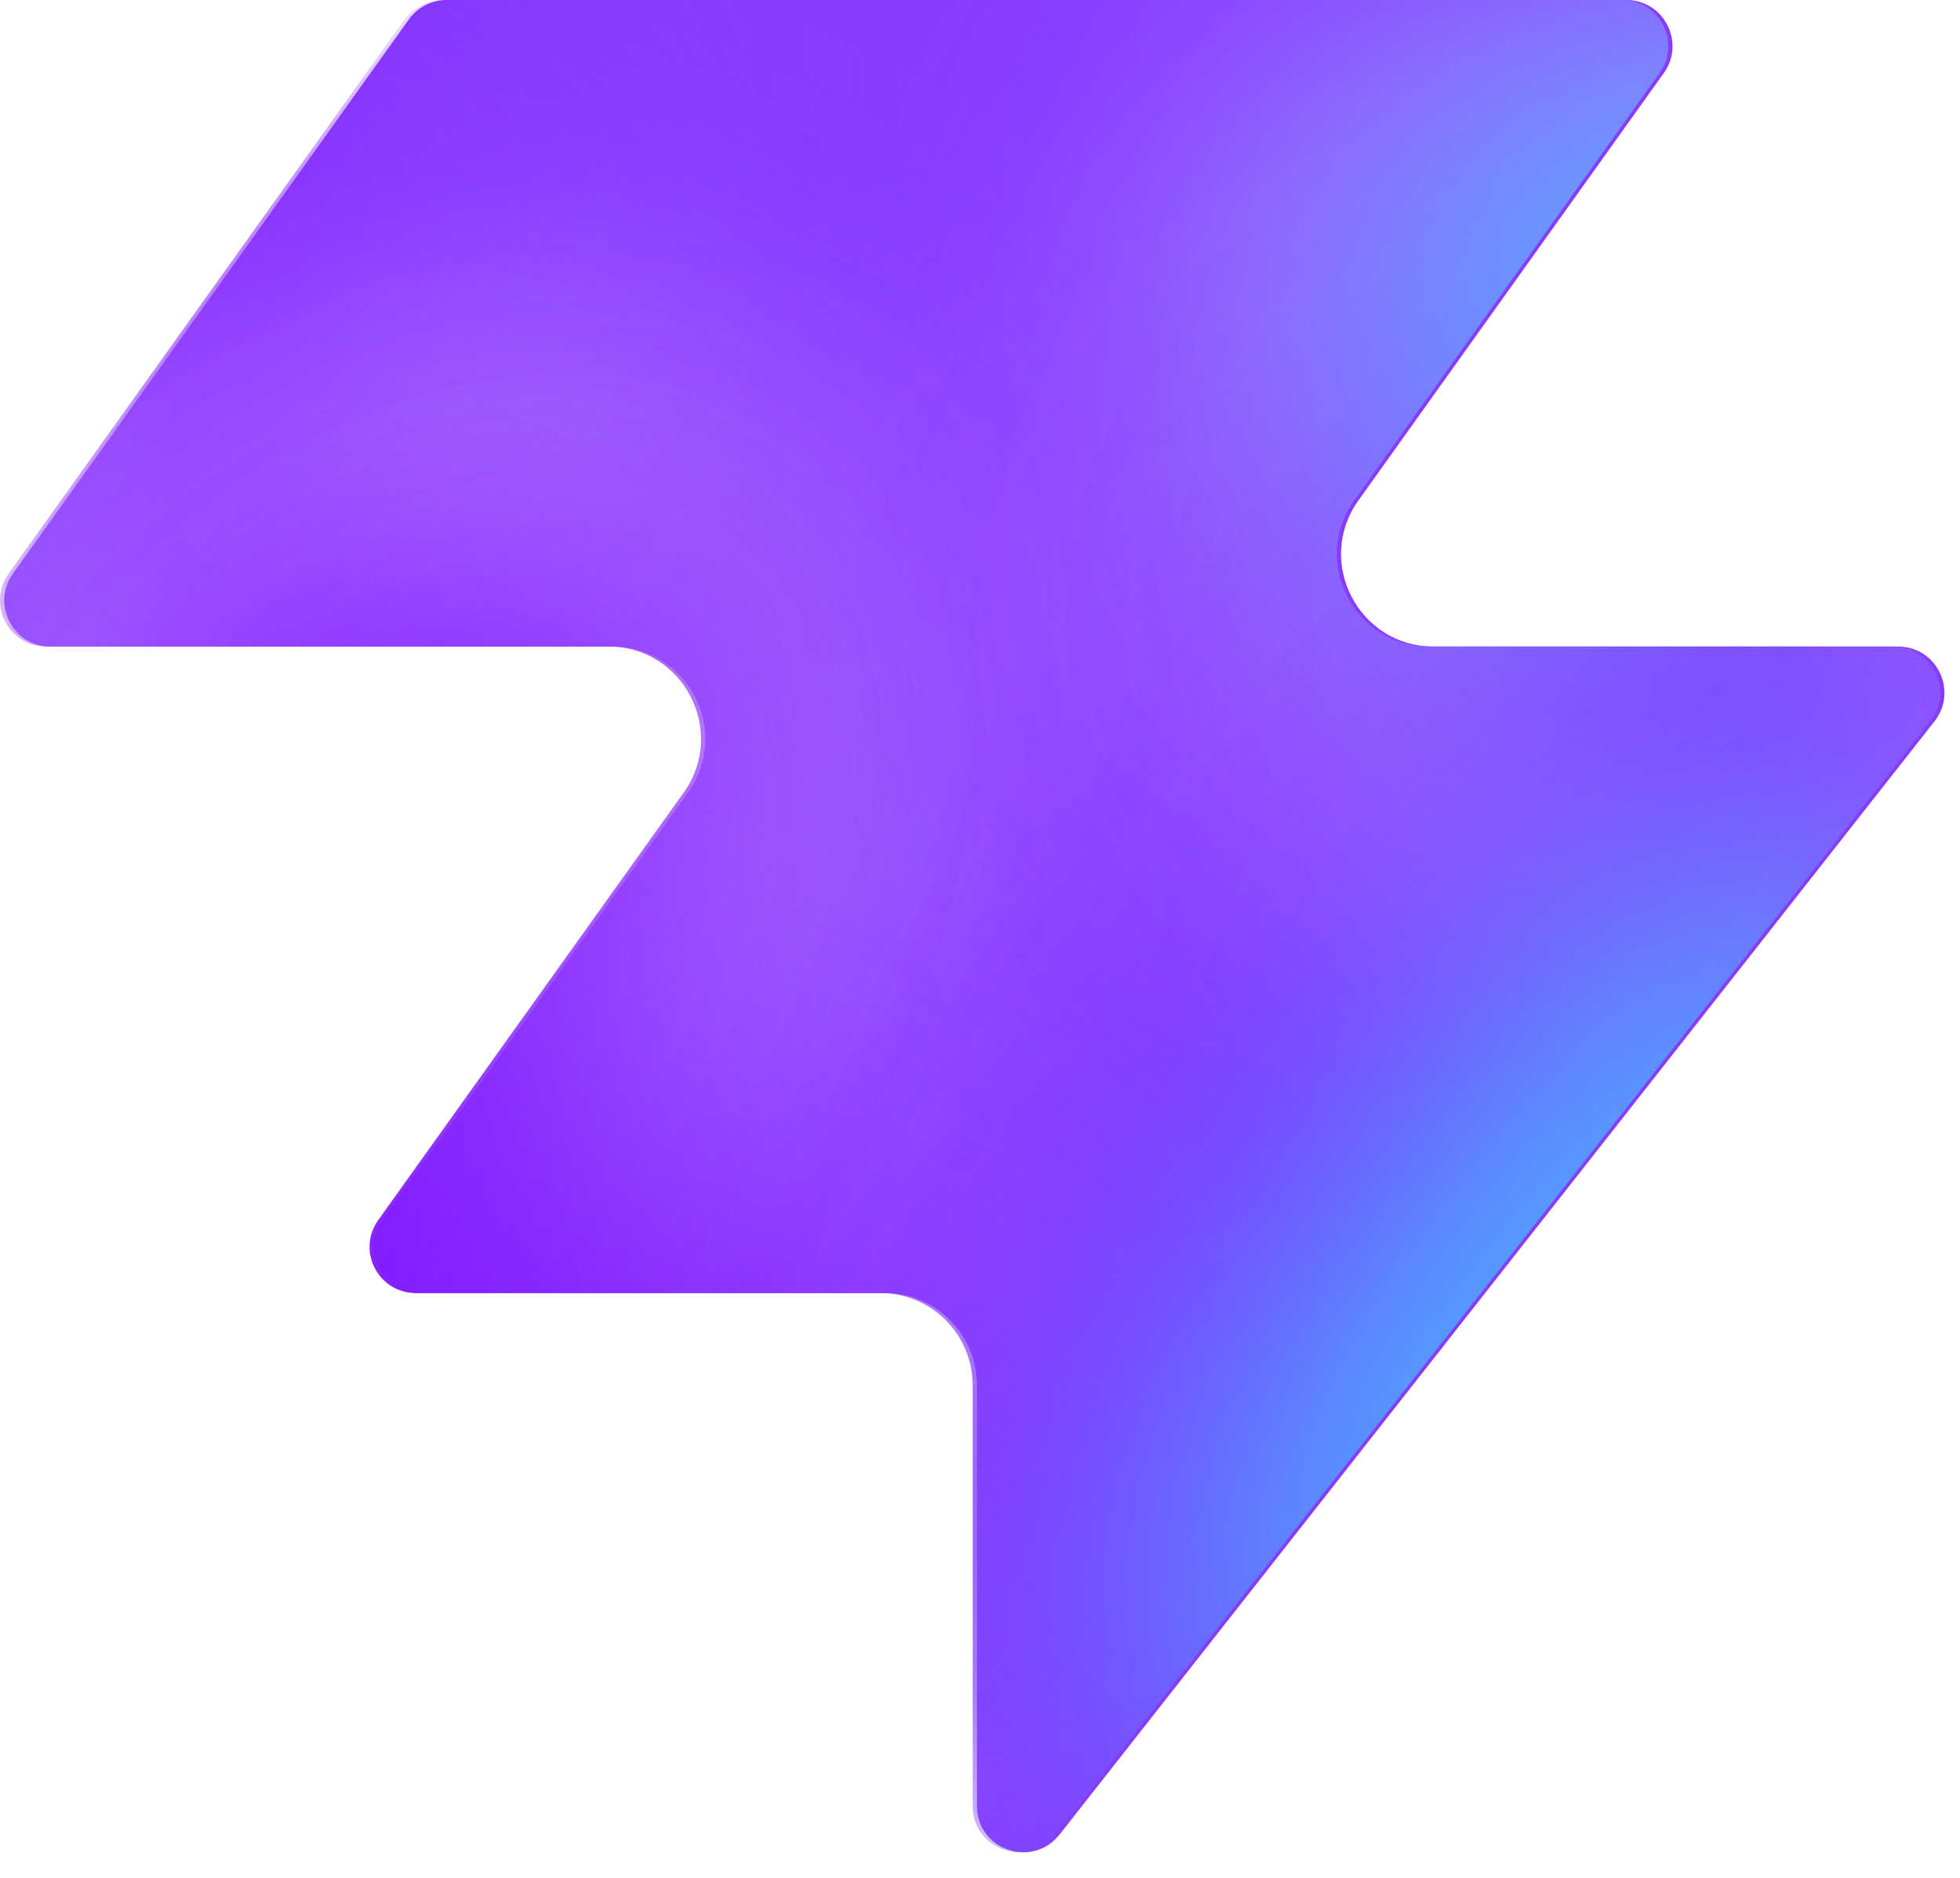
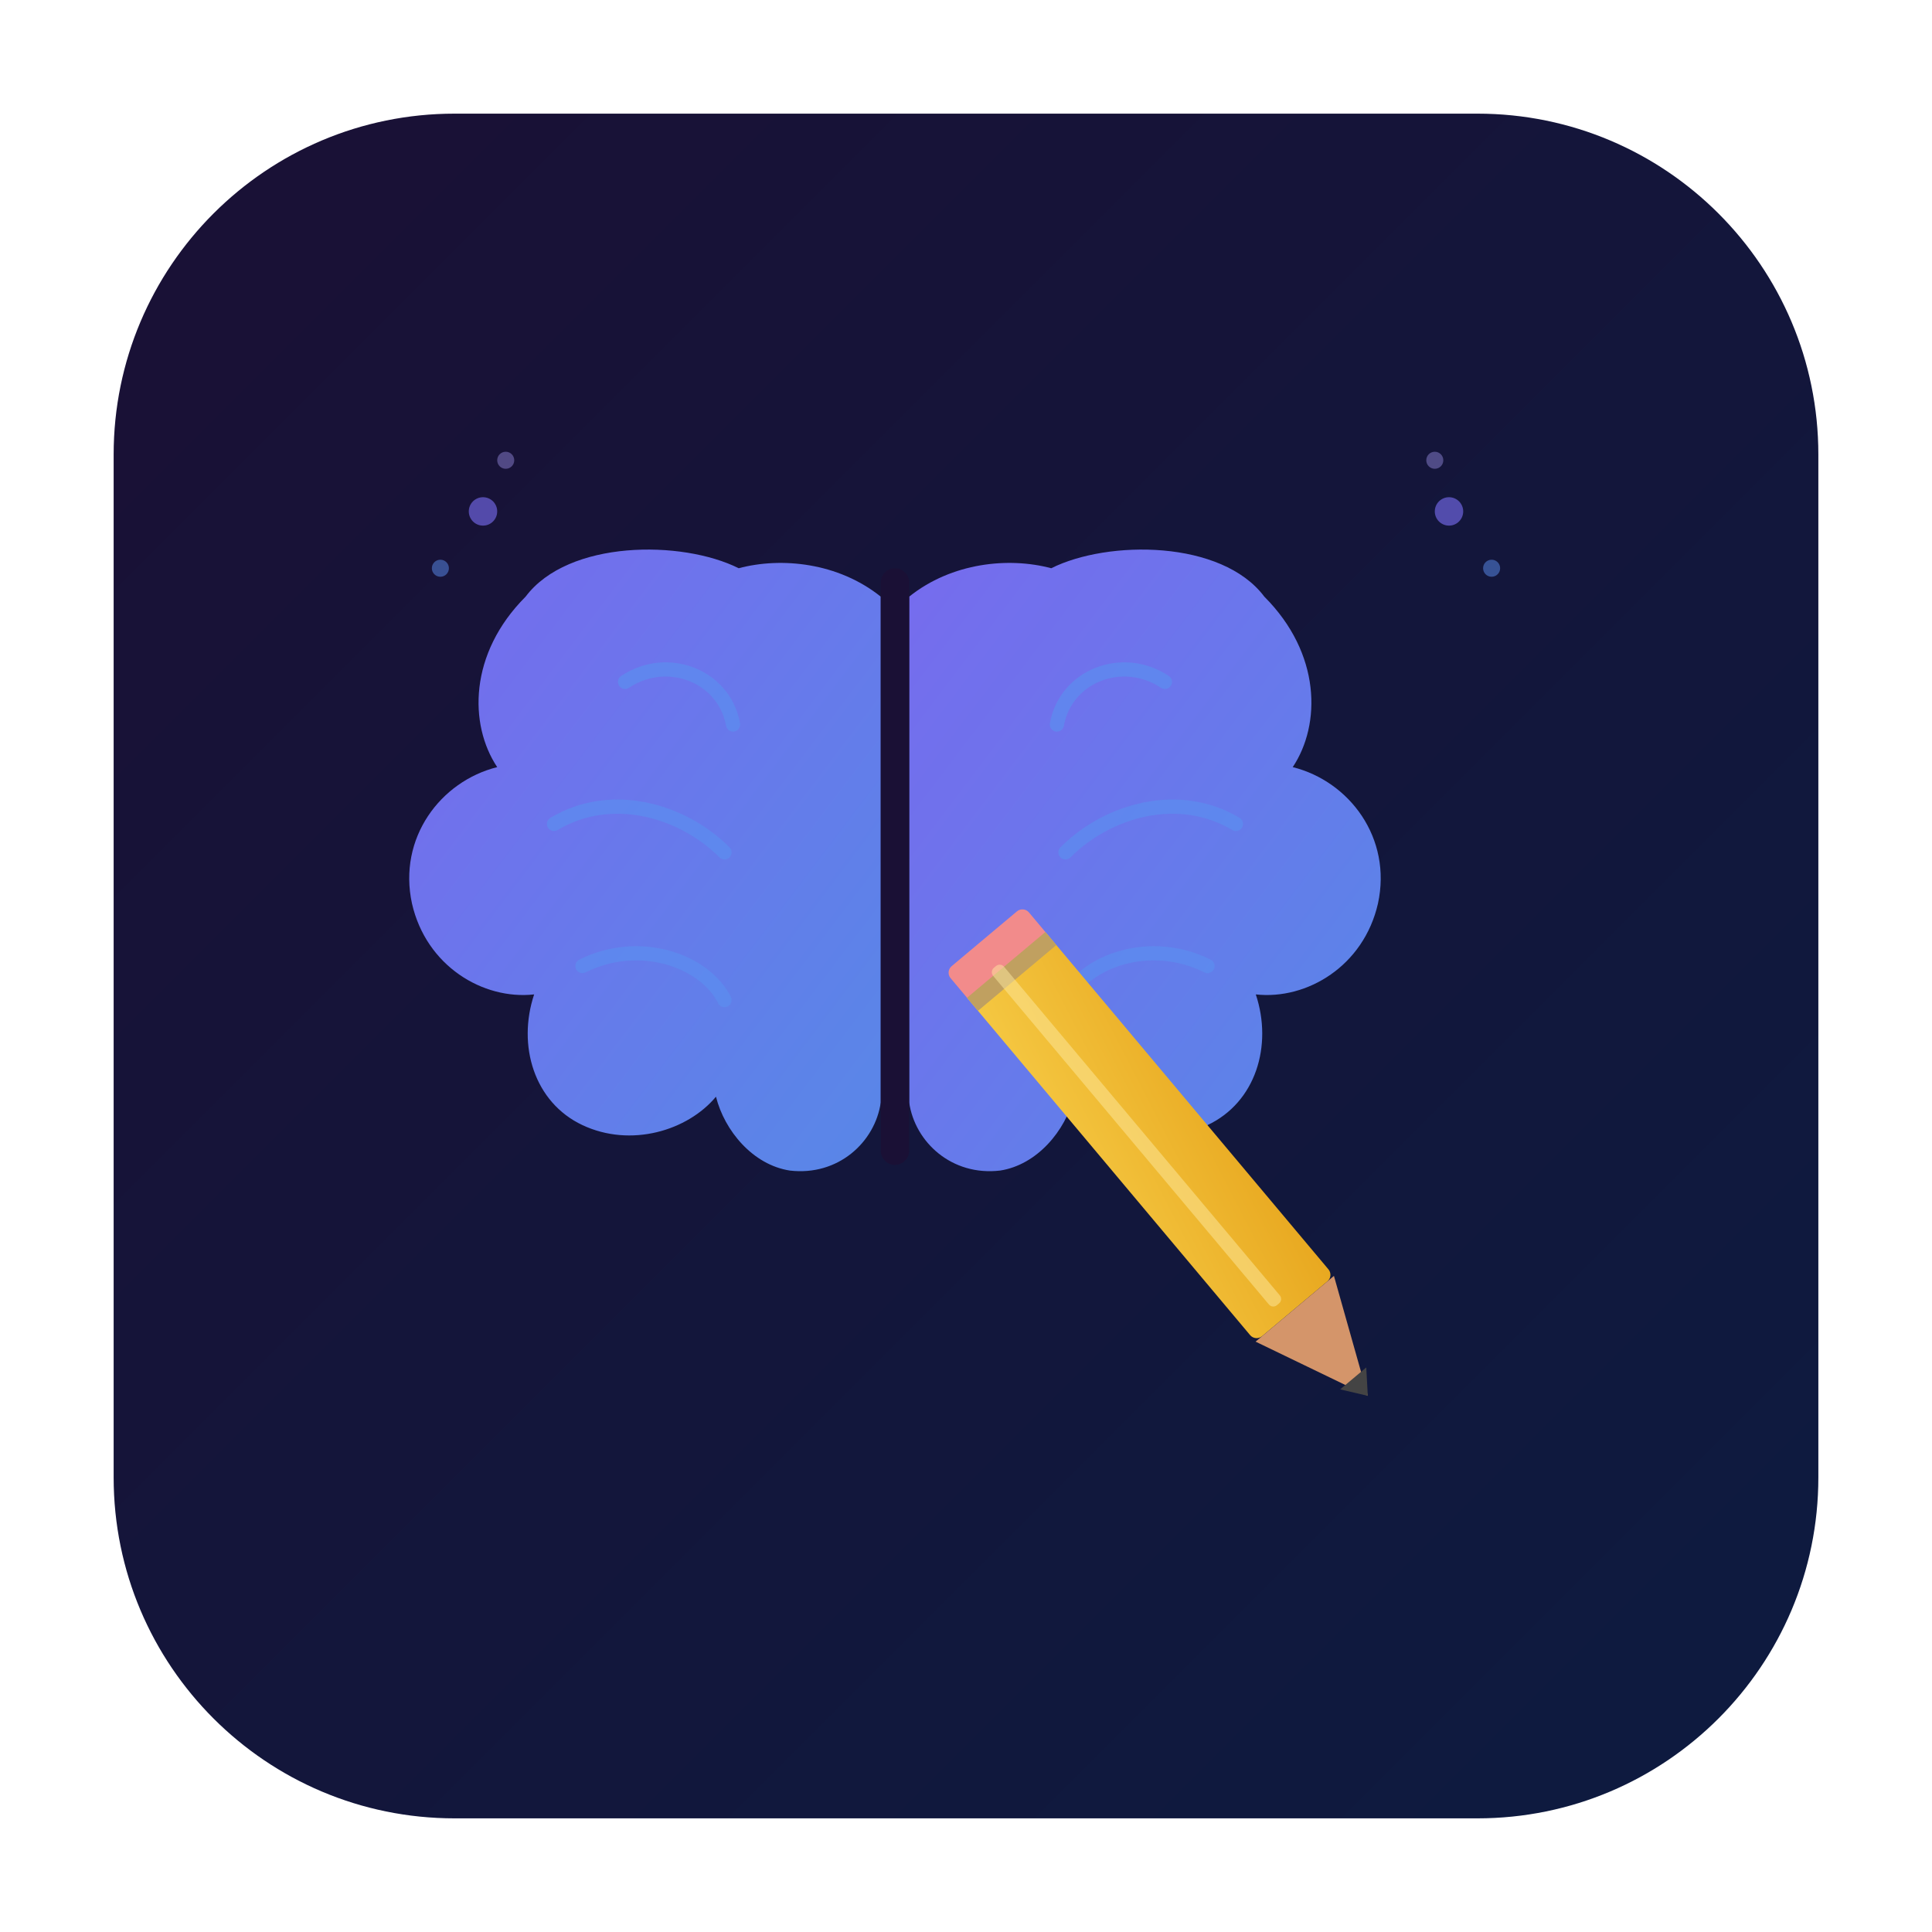
- <svg xmlns="http://www.w3.org/2000/svg" width="48" height="46" fill="none" viewBox="0 0 48 46">
-   <path fill="#863bff" d="M25.946 44.938c-.664.845-2.021.375-2.021-.698V33.937a2.26 2.26 0 0 0-2.262-2.262H10.287c-.92 0-1.456-1.04-.92-1.788l7.48-10.471c1.07-1.497 0-3.578-1.842-3.578H1.237c-.92 0-1.456-1.04-.92-1.788L10.013.474c.214-.297.556-.474.92-.474h28.894c.92 0 1.456 1.04.92 1.788l-7.48 10.471c-1.07 1.498 0 3.579 1.842 3.579h11.377c.943 0 1.473 1.088.89 1.83L25.947 44.94z" style="fill:#863bff;fill:color(display-p3 .525 .23 1);fill-opacity:1" />
-   <mask id="a" width="48" height="46" x="0" y="0" maskUnits="userSpaceOnUse" style="mask-type:alpha">
-     <path fill="#000" d="M25.842 44.938c-.664.844-2.021.375-2.021-.698V33.937a2.26 2.26 0 0 0-2.262-2.262H10.183c-.92 0-1.456-1.04-.92-1.788l7.48-10.471c1.07-1.498 0-3.579-1.842-3.579H1.133c-.92 0-1.456-1.04-.92-1.787L9.91.473c.214-.297.556-.474.92-.474h28.894c.92 0 1.456 1.04.92 1.788l-7.48 10.471c-1.07 1.498 0 3.578 1.842 3.578h11.377c.943 0 1.473 1.088.89 1.832L25.843 44.94z" style="fill:#000;fill-opacity:1" />
-   </mask>
-   <g mask="url(#a)">
-     <g filter="url(#b)">
-       <ellipse cx="5.508" cy="14.704" fill="#ede6ff" rx="5.508" ry="14.704" style="fill:#ede6ff;fill:color(display-p3 .927 .903 1);fill-opacity:1" transform="matrix(.00324 1 1 -.00324 -4.47 31.516)" />
-     </g>
-     <g filter="url(#c)">
-       <ellipse cx="10.399" cy="29.851" fill="#ede6ff" rx="10.399" ry="29.851" style="fill:#ede6ff;fill:color(display-p3 .927 .903 1);fill-opacity:1" transform="matrix(.00324 1 1 -.00324 -39.328 7.883)" />
-     </g>
-     <g filter="url(#d)">
-       <ellipse cx="5.508" cy="30.487" fill="#7e14ff" rx="5.508" ry="30.487" style="fill:#7e14ff;fill:color(display-p3 .492 .077 1);fill-opacity:1" transform="rotate(89.814 -25.913 -14.639)scale(1 -1)" />
-     </g>
-     <g filter="url(#e)">
-       <ellipse cx="5.508" cy="30.599" fill="#7e14ff" rx="5.508" ry="30.599" style="fill:#7e14ff;fill:color(display-p3 .492 .077 1);fill-opacity:1" transform="rotate(89.814 -32.644 -3.334)scale(1 -1)" />
-     </g>
-     <g filter="url(#f)">
-       <ellipse cx="5.508" cy="30.599" fill="#7e14ff" rx="5.508" ry="30.599" style="fill:#7e14ff;fill:color(display-p3 .492 .077 1);fill-opacity:1" transform="matrix(.00324 1 1 -.00324 -34.34 30.47)" />
-     </g>
-     <g filter="url(#g)">
-       <ellipse cx="14.072" cy="22.078" fill="#ede6ff" rx="14.072" ry="22.078" style="fill:#ede6ff;fill:color(display-p3 .927 .903 1);fill-opacity:1" transform="rotate(93.35 24.506 48.493)scale(-1 1)" />
-     </g>
-     <g filter="url(#h)">
-       <ellipse cx="3.47" cy="21.501" fill="#7e14ff" rx="3.47" ry="21.501" style="fill:#7e14ff;fill:color(display-p3 .492 .077 1);fill-opacity:1" transform="rotate(89.009 28.708 47.59)scale(-1 1)" />
-     </g>
-     <g filter="url(#i)">
-       <ellipse cx="3.47" cy="21.501" fill="#7e14ff" rx="3.47" ry="21.501" style="fill:#7e14ff;fill:color(display-p3 .492 .077 1);fill-opacity:1" transform="rotate(89.009 28.708 47.59)scale(-1 1)" />
-     </g>
-     <g filter="url(#j)">
-       <ellipse cx=".387" cy="8.972" fill="#7e14ff" rx="4.407" ry="29.108" style="fill:#7e14ff;fill:color(display-p3 .492 .077 1);fill-opacity:1" transform="rotate(39.51 .387 8.972)" />
-     </g>
-     <g filter="url(#k)">
-       <ellipse cx="47.523" cy="-6.092" fill="#7e14ff" rx="4.407" ry="29.108" style="fill:#7e14ff;fill:color(display-p3 .492 .077 1);fill-opacity:1" transform="rotate(37.892 47.523 -6.092)" />
-     </g>
-     <g filter="url(#l)">
-       <ellipse cx="41.412" cy="6.333" fill="#47bfff" rx="5.971" ry="9.665" style="fill:#47bfff;fill:color(display-p3 .28 .748 1);fill-opacity:1" transform="rotate(37.892 41.412 6.333)" />
-     </g>
-     <g filter="url(#m)">
-       <ellipse cx="-1.879" cy="38.332" fill="#7e14ff" rx="4.407" ry="29.108" style="fill:#7e14ff;fill:color(display-p3 .492 .077 1);fill-opacity:1" transform="rotate(37.892 -1.88 38.332)" />
-     </g>
-     <g filter="url(#n)">
-       <ellipse cx="-1.879" cy="38.332" fill="#7e14ff" rx="4.407" ry="29.108" style="fill:#7e14ff;fill:color(display-p3 .492 .077 1);fill-opacity:1" transform="rotate(37.892 -1.88 38.332)" />
-     </g>
-     <g filter="url(#o)">
-       <ellipse cx="35.651" cy="29.907" fill="#7e14ff" rx="4.407" ry="29.108" style="fill:#7e14ff;fill:color(display-p3 .492 .077 1);fill-opacity:1" transform="rotate(37.892 35.651 29.907)" />
-     </g>
-     <g filter="url(#p)">
-       <ellipse cx="38.418" cy="32.4" fill="#47bfff" rx="5.971" ry="15.297" style="fill:#47bfff;fill:color(display-p3 .28 .748 1);fill-opacity:1" transform="rotate(37.892 38.418 32.4)" />
-     </g>
+ <svg xmlns="http://www.w3.org/2000/svg" width="100%" viewBox="0 0 680 680" role="img" style="">
+   <defs>
+     <linearGradient id="brainGrad" x1="0%" y1="0%" x2="100%" y2="100%">
+       <stop offset="0%" style="stop-color:#7C6FF7" />
+       <stop offset="100%" style="stop-color:#5B8DEF" />
+     </linearGradient>
+     <linearGradient id="pencilGrad" x1="0%" y1="0%" x2="100%" y2="100%">
+       <stop offset="0%" style="stop-color:#F5C842" />
+       <stop offset="100%" style="stop-color:#E8A820" />
+     </linearGradient>
+     <linearGradient id="bgGrad" x1="0%" y1="0%" x2="100%" y2="100%">
+       <stop offset="0%" style="stop-color:#1A1035" />
+       <stop offset="100%" style="stop-color:#0D1B40" />
+     </linearGradient>
+   </defs>
+   <rect x="40" y="40" width="600" height="600" rx="120" fill="url(#bgGrad)" style="stroke:none;color:rgb(0, 0, 0);stroke-width:1px;stroke-linecap:butt;stroke-linejoin:miter;opacity:1;font-family:&quot;Anthropic Sans&quot;, -apple-system, BlinkMacSystemFont, &quot;Segoe UI&quot;, sans-serif;font-size:16px;font-weight:400;text-anchor:start;dominant-baseline:auto" />
+   <path d="     M 260 200     C 240 190, 200 190, 185 210     C 165 230, 165 255, 175 270     C 155 275, 140 295, 145 318     C 150 340, 170 352, 188 350     C 182 368, 188 388, 205 396     C 222 404, 242 398, 252 386     C 255 398, 265 410, 278 412     C 295 414, 308 402, 310 388     L 310 210     C 295 198, 275 196, 260 200     Z   " fill="url(#brainGrad)" opacity="0.95" style="stroke:none;color:rgb(0, 0, 0);stroke-width:1px;stroke-linecap:butt;stroke-linejoin:miter;opacity:0.95;font-family:&quot;Anthropic Sans&quot;, -apple-system, BlinkMacSystemFont, &quot;Segoe UI&quot;, sans-serif;font-size:16px;font-weight:400;text-anchor:start;dominant-baseline:auto" />
+   <path d="     M 370 200     C 390 190, 430 190, 445 210     C 465 230, 465 255, 455 270     C 475 275, 490 295, 485 318     C 480 340, 460 352, 442 350     C 448 368, 442 388, 425 396     C 408 404, 388 398, 378 386     C 375 398, 365 410, 352 412     C 335 414, 322 402, 320 388     L 320 210     C 335 198, 355 196, 370 200     Z   " fill="url(#brainGrad)" opacity="0.95" style="stroke:none;color:rgb(0, 0, 0);stroke-width:1px;stroke-linecap:butt;stroke-linejoin:miter;opacity:0.95;font-family:&quot;Anthropic Sans&quot;, -apple-system, BlinkMacSystemFont, &quot;Segoe UI&quot;, sans-serif;font-size:16px;font-weight:400;text-anchor:start;dominant-baseline:auto" />
+   <line x1="315" y1="205" x2="315" y2="405" stroke="#1A1035" stroke-width="10" stroke-linecap="round" style="fill:rgb(0, 0, 0);stroke:rgb(26, 16, 53);color:rgb(0, 0, 0);stroke-width:10px;stroke-linecap:round;stroke-linejoin:miter;opacity:1;font-family:&quot;Anthropic Sans&quot;, -apple-system, BlinkMacSystemFont, &quot;Segoe UI&quot;, sans-serif;font-size:16px;font-weight:400;text-anchor:start;dominant-baseline:auto" />
+   <path d="M 220 240 C 235 230, 255 238, 258 255" fill="none" stroke="#5B8DEF" stroke-width="5" stroke-linecap="round" opacity="0.7" style="fill:none;stroke:rgb(91, 141, 239);color:rgb(0, 0, 0);stroke-width:5px;stroke-linecap:round;stroke-linejoin:miter;opacity:0.7;font-family:&quot;Anthropic Sans&quot;, -apple-system, BlinkMacSystemFont, &quot;Segoe UI&quot;, sans-serif;font-size:16px;font-weight:400;text-anchor:start;dominant-baseline:auto" />
+   <path d="M 195 290 C 215 278, 240 285, 255 300" fill="none" stroke="#5B8DEF" stroke-width="5" stroke-linecap="round" opacity="0.7" style="fill:none;stroke:rgb(91, 141, 239);color:rgb(0, 0, 0);stroke-width:5px;stroke-linecap:round;stroke-linejoin:miter;opacity:0.7;font-family:&quot;Anthropic Sans&quot;, -apple-system, BlinkMacSystemFont, &quot;Segoe UI&quot;, sans-serif;font-size:16px;font-weight:400;text-anchor:start;dominant-baseline:auto" />
+   <path d="M 205 340 C 225 330, 248 338, 255 352" fill="none" stroke="#5B8DEF" stroke-width="5" stroke-linecap="round" opacity="0.7" style="fill:none;stroke:rgb(91, 141, 239);color:rgb(0, 0, 0);stroke-width:5px;stroke-linecap:round;stroke-linejoin:miter;opacity:0.7;font-family:&quot;Anthropic Sans&quot;, -apple-system, BlinkMacSystemFont, &quot;Segoe UI&quot;, sans-serif;font-size:16px;font-weight:400;text-anchor:start;dominant-baseline:auto" />
+   <path d="M 410 240 C 395 230, 375 238, 372 255" fill="none" stroke="#5B8DEF" stroke-width="5" stroke-linecap="round" opacity="0.7" style="fill:none;stroke:rgb(91, 141, 239);color:rgb(0, 0, 0);stroke-width:5px;stroke-linecap:round;stroke-linejoin:miter;opacity:0.7;font-family:&quot;Anthropic Sans&quot;, -apple-system, BlinkMacSystemFont, &quot;Segoe UI&quot;, sans-serif;font-size:16px;font-weight:400;text-anchor:start;dominant-baseline:auto" />
+   <path d="M 435 290 C 415 278, 390 285, 375 300" fill="none" stroke="#5B8DEF" stroke-width="5" stroke-linecap="round" opacity="0.7" style="fill:none;stroke:rgb(91, 141, 239);color:rgb(0, 0, 0);stroke-width:5px;stroke-linecap:round;stroke-linejoin:miter;opacity:0.7;font-family:&quot;Anthropic Sans&quot;, -apple-system, BlinkMacSystemFont, &quot;Segoe UI&quot;, sans-serif;font-size:16px;font-weight:400;text-anchor:start;dominant-baseline:auto" />
+   <path d="M 425 340 C 405 330, 382 338, 375 352" fill="none" stroke="#5B8DEF" stroke-width="5" stroke-linecap="round" opacity="0.7" style="fill:none;stroke:rgb(91, 141, 239);color:rgb(0, 0, 0);stroke-width:5px;stroke-linecap:round;stroke-linejoin:miter;opacity:0.7;font-family:&quot;Anthropic Sans&quot;, -apple-system, BlinkMacSystemFont, &quot;Segoe UI&quot;, sans-serif;font-size:16px;font-weight:400;text-anchor:start;dominant-baseline:auto" />
+   <g transform="translate(430, 430) rotate(-40)" style="fill:rgb(0, 0, 0);stroke:none;color:rgb(0, 0, 0);stroke-width:1px;stroke-linecap:butt;stroke-linejoin:miter;opacity:1;font-family:&quot;Anthropic Sans&quot;, -apple-system, BlinkMacSystemFont, &quot;Segoe UI&quot;, sans-serif;font-size:16px;font-weight:400;text-anchor:start;dominant-baseline:auto">
+     <rect x="-18" y="-120" width="36" height="160" rx="3" fill="url(#pencilGrad)" style="stroke:none;color:rgb(0, 0, 0);stroke-width:1px;stroke-linecap:butt;stroke-linejoin:miter;opacity:1;font-family:&quot;Anthropic Sans&quot;, -apple-system, BlinkMacSystemFont, &quot;Segoe UI&quot;, sans-serif;font-size:16px;font-weight:400;text-anchor:start;dominant-baseline:auto" />
+     <polygon points="-18,40 18,40 0,80" fill="#D4956A" style="fill:rgb(212, 149, 106);stroke:none;color:rgb(0, 0, 0);stroke-width:1px;stroke-linecap:butt;stroke-linejoin:miter;opacity:1;font-family:&quot;Anthropic Sans&quot;, -apple-system, BlinkMacSystemFont, &quot;Segoe UI&quot;, sans-serif;font-size:16px;font-weight:400;text-anchor:start;dominant-baseline:auto" />
+     <polygon points="-6,72 6,72 0,80" fill="#444" style="fill:rgb(68, 68, 68);stroke:none;color:rgb(0, 0, 0);stroke-width:1px;stroke-linecap:butt;stroke-linejoin:miter;opacity:1;font-family:&quot;Anthropic Sans&quot;, -apple-system, BlinkMacSystemFont, &quot;Segoe UI&quot;, sans-serif;font-size:16px;font-weight:400;text-anchor:start;dominant-baseline:auto" />
+     <rect x="-18" y="-130" width="36" height="16" rx="3" fill="#F28B8B" style="fill:rgb(242, 139, 139);stroke:none;color:rgb(0, 0, 0);stroke-width:1px;stroke-linecap:butt;stroke-linejoin:miter;opacity:1;font-family:&quot;Anthropic Sans&quot;, -apple-system, BlinkMacSystemFont, &quot;Segoe UI&quot;, sans-serif;font-size:16px;font-weight:400;text-anchor:start;dominant-baseline:auto" />
+     <rect x="-18" y="-118" width="36" height="6" fill="#C0A060" style="fill:rgb(192, 160, 96);stroke:none;color:rgb(0, 0, 0);stroke-width:1px;stroke-linecap:butt;stroke-linejoin:miter;opacity:1;font-family:&quot;Anthropic Sans&quot;, -apple-system, BlinkMacSystemFont, &quot;Segoe UI&quot;, sans-serif;font-size:16px;font-weight:400;text-anchor:start;dominant-baseline:auto" />
+     <rect x="-6" y="-120" width="5" height="155" rx="2" fill="#FDEAA0" opacity="0.5" style="fill:rgb(253, 234, 160);stroke:none;color:rgb(0, 0, 0);stroke-width:1px;stroke-linecap:butt;stroke-linejoin:miter;opacity:0.5;font-family:&quot;Anthropic Sans&quot;, -apple-system, BlinkMacSystemFont, &quot;Segoe UI&quot;, sans-serif;font-size:16px;font-weight:400;text-anchor:start;dominant-baseline:auto" />
  </g>
-   <defs>
-     <filter id="b" width="60.045" height="41.654" x="-19.77" y="16.149" color-interpolation-filters="sRGB" filterUnits="userSpaceOnUse">
-       <feFlood flood-opacity="0" result="BackgroundImageFix" />
-       <feBlend in="SourceGraphic" in2="BackgroundImageFix" result="shape" />
-       <feGaussianBlur result="effect1_foregroundBlur_2002_17158" stdDeviation="7.659" />
-     </filter>
-     <filter id="c" width="90.34" height="51.437" x="-54.613" y="-7.533" color-interpolation-filters="sRGB" filterUnits="userSpaceOnUse">
-       <feFlood flood-opacity="0" result="BackgroundImageFix" />
-       <feBlend in="SourceGraphic" in2="BackgroundImageFix" result="shape" />
-       <feGaussianBlur result="effect1_foregroundBlur_2002_17158" stdDeviation="7.659" />
-     </filter>
-     <filter id="d" width="79.355" height="29.4" x="-49.64" y="2.03" color-interpolation-filters="sRGB" filterUnits="userSpaceOnUse">
-       <feFlood flood-opacity="0" result="BackgroundImageFix" />
-       <feBlend in="SourceGraphic" in2="BackgroundImageFix" result="shape" />
-       <feGaussianBlur result="effect1_foregroundBlur_2002_17158" stdDeviation="4.596" />
-     </filter>
-     <filter id="e" width="79.579" height="29.4" x="-45.045" y="20.029" color-interpolation-filters="sRGB" filterUnits="userSpaceOnUse">
-       <feFlood flood-opacity="0" result="BackgroundImageFix" />
-       <feBlend in="SourceGraphic" in2="BackgroundImageFix" result="shape" />
-       <feGaussianBlur result="effect1_foregroundBlur_2002_17158" stdDeviation="4.596" />
-     </filter>
-     <filter id="f" width="79.579" height="29.4" x="-43.513" y="21.178" color-interpolation-filters="sRGB" filterUnits="userSpaceOnUse">
-       <feFlood flood-opacity="0" result="BackgroundImageFix" />
-       <feBlend in="SourceGraphic" in2="BackgroundImageFix" result="shape" />
-       <feGaussianBlur result="effect1_foregroundBlur_2002_17158" stdDeviation="4.596" />
-     </filter>
-     <filter id="g" width="74.749" height="58.852" x="15.756" y="-17.901" color-interpolation-filters="sRGB" filterUnits="userSpaceOnUse">
-       <feFlood flood-opacity="0" result="BackgroundImageFix" />
-       <feBlend in="SourceGraphic" in2="BackgroundImageFix" result="shape" />
-       <feGaussianBlur result="effect1_foregroundBlur_2002_17158" stdDeviation="7.659" />
-     </filter>
-     <filter id="h" width="61.377" height="25.362" x="23.548" y="2.284" color-interpolation-filters="sRGB" filterUnits="userSpaceOnUse">
-       <feFlood flood-opacity="0" result="BackgroundImageFix" />
-       <feBlend in="SourceGraphic" in2="BackgroundImageFix" result="shape" />
-       <feGaussianBlur result="effect1_foregroundBlur_2002_17158" stdDeviation="4.596" />
-     </filter>
-     <filter id="i" width="61.377" height="25.362" x="23.548" y="2.284" color-interpolation-filters="sRGB" filterUnits="userSpaceOnUse">
-       <feFlood flood-opacity="0" result="BackgroundImageFix" />
-       <feBlend in="SourceGraphic" in2="BackgroundImageFix" result="shape" />
-       <feGaussianBlur result="effect1_foregroundBlur_2002_17158" stdDeviation="4.596" />
-     </filter>
-     <filter id="j" width="56.045" height="63.649" x="-27.636" y="-22.853" color-interpolation-filters="sRGB" filterUnits="userSpaceOnUse">
-       <feFlood flood-opacity="0" result="BackgroundImageFix" />
-       <feBlend in="SourceGraphic" in2="BackgroundImageFix" result="shape" />
-       <feGaussianBlur result="effect1_foregroundBlur_2002_17158" stdDeviation="4.596" />
-     </filter>
-     <filter id="k" width="54.814" height="64.646" x="20.116" y="-38.415" color-interpolation-filters="sRGB" filterUnits="userSpaceOnUse">
-       <feFlood flood-opacity="0" result="BackgroundImageFix" />
-       <feBlend in="SourceGraphic" in2="BackgroundImageFix" result="shape" />
-       <feGaussianBlur result="effect1_foregroundBlur_2002_17158" stdDeviation="4.596" />
-     </filter>
-     <filter id="l" width="33.541" height="35.313" x="24.641" y="-11.323" color-interpolation-filters="sRGB" filterUnits="userSpaceOnUse">
-       <feFlood flood-opacity="0" result="BackgroundImageFix" />
-       <feBlend in="SourceGraphic" in2="BackgroundImageFix" result="shape" />
-       <feGaussianBlur result="effect1_foregroundBlur_2002_17158" stdDeviation="4.596" />
-     </filter>
-     <filter id="m" width="54.814" height="64.646" x="-29.286" y="6.009" color-interpolation-filters="sRGB" filterUnits="userSpaceOnUse">
-       <feFlood flood-opacity="0" result="BackgroundImageFix" />
-       <feBlend in="SourceGraphic" in2="BackgroundImageFix" result="shape" />
-       <feGaussianBlur result="effect1_foregroundBlur_2002_17158" stdDeviation="4.596" />
-     </filter>
-     <filter id="n" width="54.814" height="64.646" x="-29.286" y="6.009" color-interpolation-filters="sRGB" filterUnits="userSpaceOnUse">
-       <feFlood flood-opacity="0" result="BackgroundImageFix" />
-       <feBlend in="SourceGraphic" in2="BackgroundImageFix" result="shape" />
-       <feGaussianBlur result="effect1_foregroundBlur_2002_17158" stdDeviation="4.596" />
-     </filter>
-     <filter id="o" width="54.814" height="64.646" x="8.244" y="-2.416" color-interpolation-filters="sRGB" filterUnits="userSpaceOnUse">
-       <feFlood flood-opacity="0" result="BackgroundImageFix" />
-       <feBlend in="SourceGraphic" in2="BackgroundImageFix" result="shape" />
-       <feGaussianBlur result="effect1_foregroundBlur_2002_17158" stdDeviation="4.596" />
-     </filter>
-     <filter id="p" width="39.409" height="43.623" x="18.713" y="10.588" color-interpolation-filters="sRGB" filterUnits="userSpaceOnUse">
-       <feFlood flood-opacity="0" result="BackgroundImageFix" />
-       <feBlend in="SourceGraphic" in2="BackgroundImageFix" result="shape" />
-       <feGaussianBlur result="effect1_foregroundBlur_2002_17158" stdDeviation="4.596" />
-     </filter>
-   </defs>
+   <circle cx="170" cy="180" r="5" fill="#7C6FF7" opacity="0.6" style="fill:rgb(124, 111, 247);stroke:none;color:rgb(0, 0, 0);stroke-width:1px;stroke-linecap:butt;stroke-linejoin:miter;opacity:0.6;font-family:&quot;Anthropic Sans&quot;, -apple-system, BlinkMacSystemFont, &quot;Segoe UI&quot;, sans-serif;font-size:16px;font-weight:400;text-anchor:start;dominant-baseline:auto" />
+   <circle cx="155" cy="200" r="3" fill="#5B8DEF" opacity="0.5" style="fill:rgb(91, 141, 239);stroke:none;color:rgb(0, 0, 0);stroke-width:1px;stroke-linecap:butt;stroke-linejoin:miter;opacity:0.5;font-family:&quot;Anthropic Sans&quot;, -apple-system, BlinkMacSystemFont, &quot;Segoe UI&quot;, sans-serif;font-size:16px;font-weight:400;text-anchor:start;dominant-baseline:auto" />
+   <circle cx="178" cy="162" r="3" fill="#A89CF7" opacity="0.4" style="fill:rgb(168, 156, 247);stroke:none;color:rgb(0, 0, 0);stroke-width:1px;stroke-linecap:butt;stroke-linejoin:miter;opacity:0.4;font-family:&quot;Anthropic Sans&quot;, -apple-system, BlinkMacSystemFont, &quot;Segoe UI&quot;, sans-serif;font-size:16px;font-weight:400;text-anchor:start;dominant-baseline:auto" />
+   <circle cx="510" cy="180" r="5" fill="#7C6FF7" opacity="0.6" style="fill:rgb(124, 111, 247);stroke:none;color:rgb(0, 0, 0);stroke-width:1px;stroke-linecap:butt;stroke-linejoin:miter;opacity:0.6;font-family:&quot;Anthropic Sans&quot;, -apple-system, BlinkMacSystemFont, &quot;Segoe UI&quot;, sans-serif;font-size:16px;font-weight:400;text-anchor:start;dominant-baseline:auto" />
+   <circle cx="525" cy="200" r="3" fill="#5B8DEF" opacity="0.5" style="fill:rgb(91, 141, 239);stroke:none;color:rgb(0, 0, 0);stroke-width:1px;stroke-linecap:butt;stroke-linejoin:miter;opacity:0.5;font-family:&quot;Anthropic Sans&quot;, -apple-system, BlinkMacSystemFont, &quot;Segoe UI&quot;, sans-serif;font-size:16px;font-weight:400;text-anchor:start;dominant-baseline:auto" />
+   <circle cx="505" cy="162" r="3" fill="#A89CF7" opacity="0.4" style="fill:rgb(168, 156, 247);stroke:none;color:rgb(0, 0, 0);stroke-width:1px;stroke-linecap:butt;stroke-linejoin:miter;opacity:0.4;font-family:&quot;Anthropic Sans&quot;, -apple-system, BlinkMacSystemFont, &quot;Segoe UI&quot;, sans-serif;font-size:16px;font-weight:400;text-anchor:start;dominant-baseline:auto" />
</svg>
